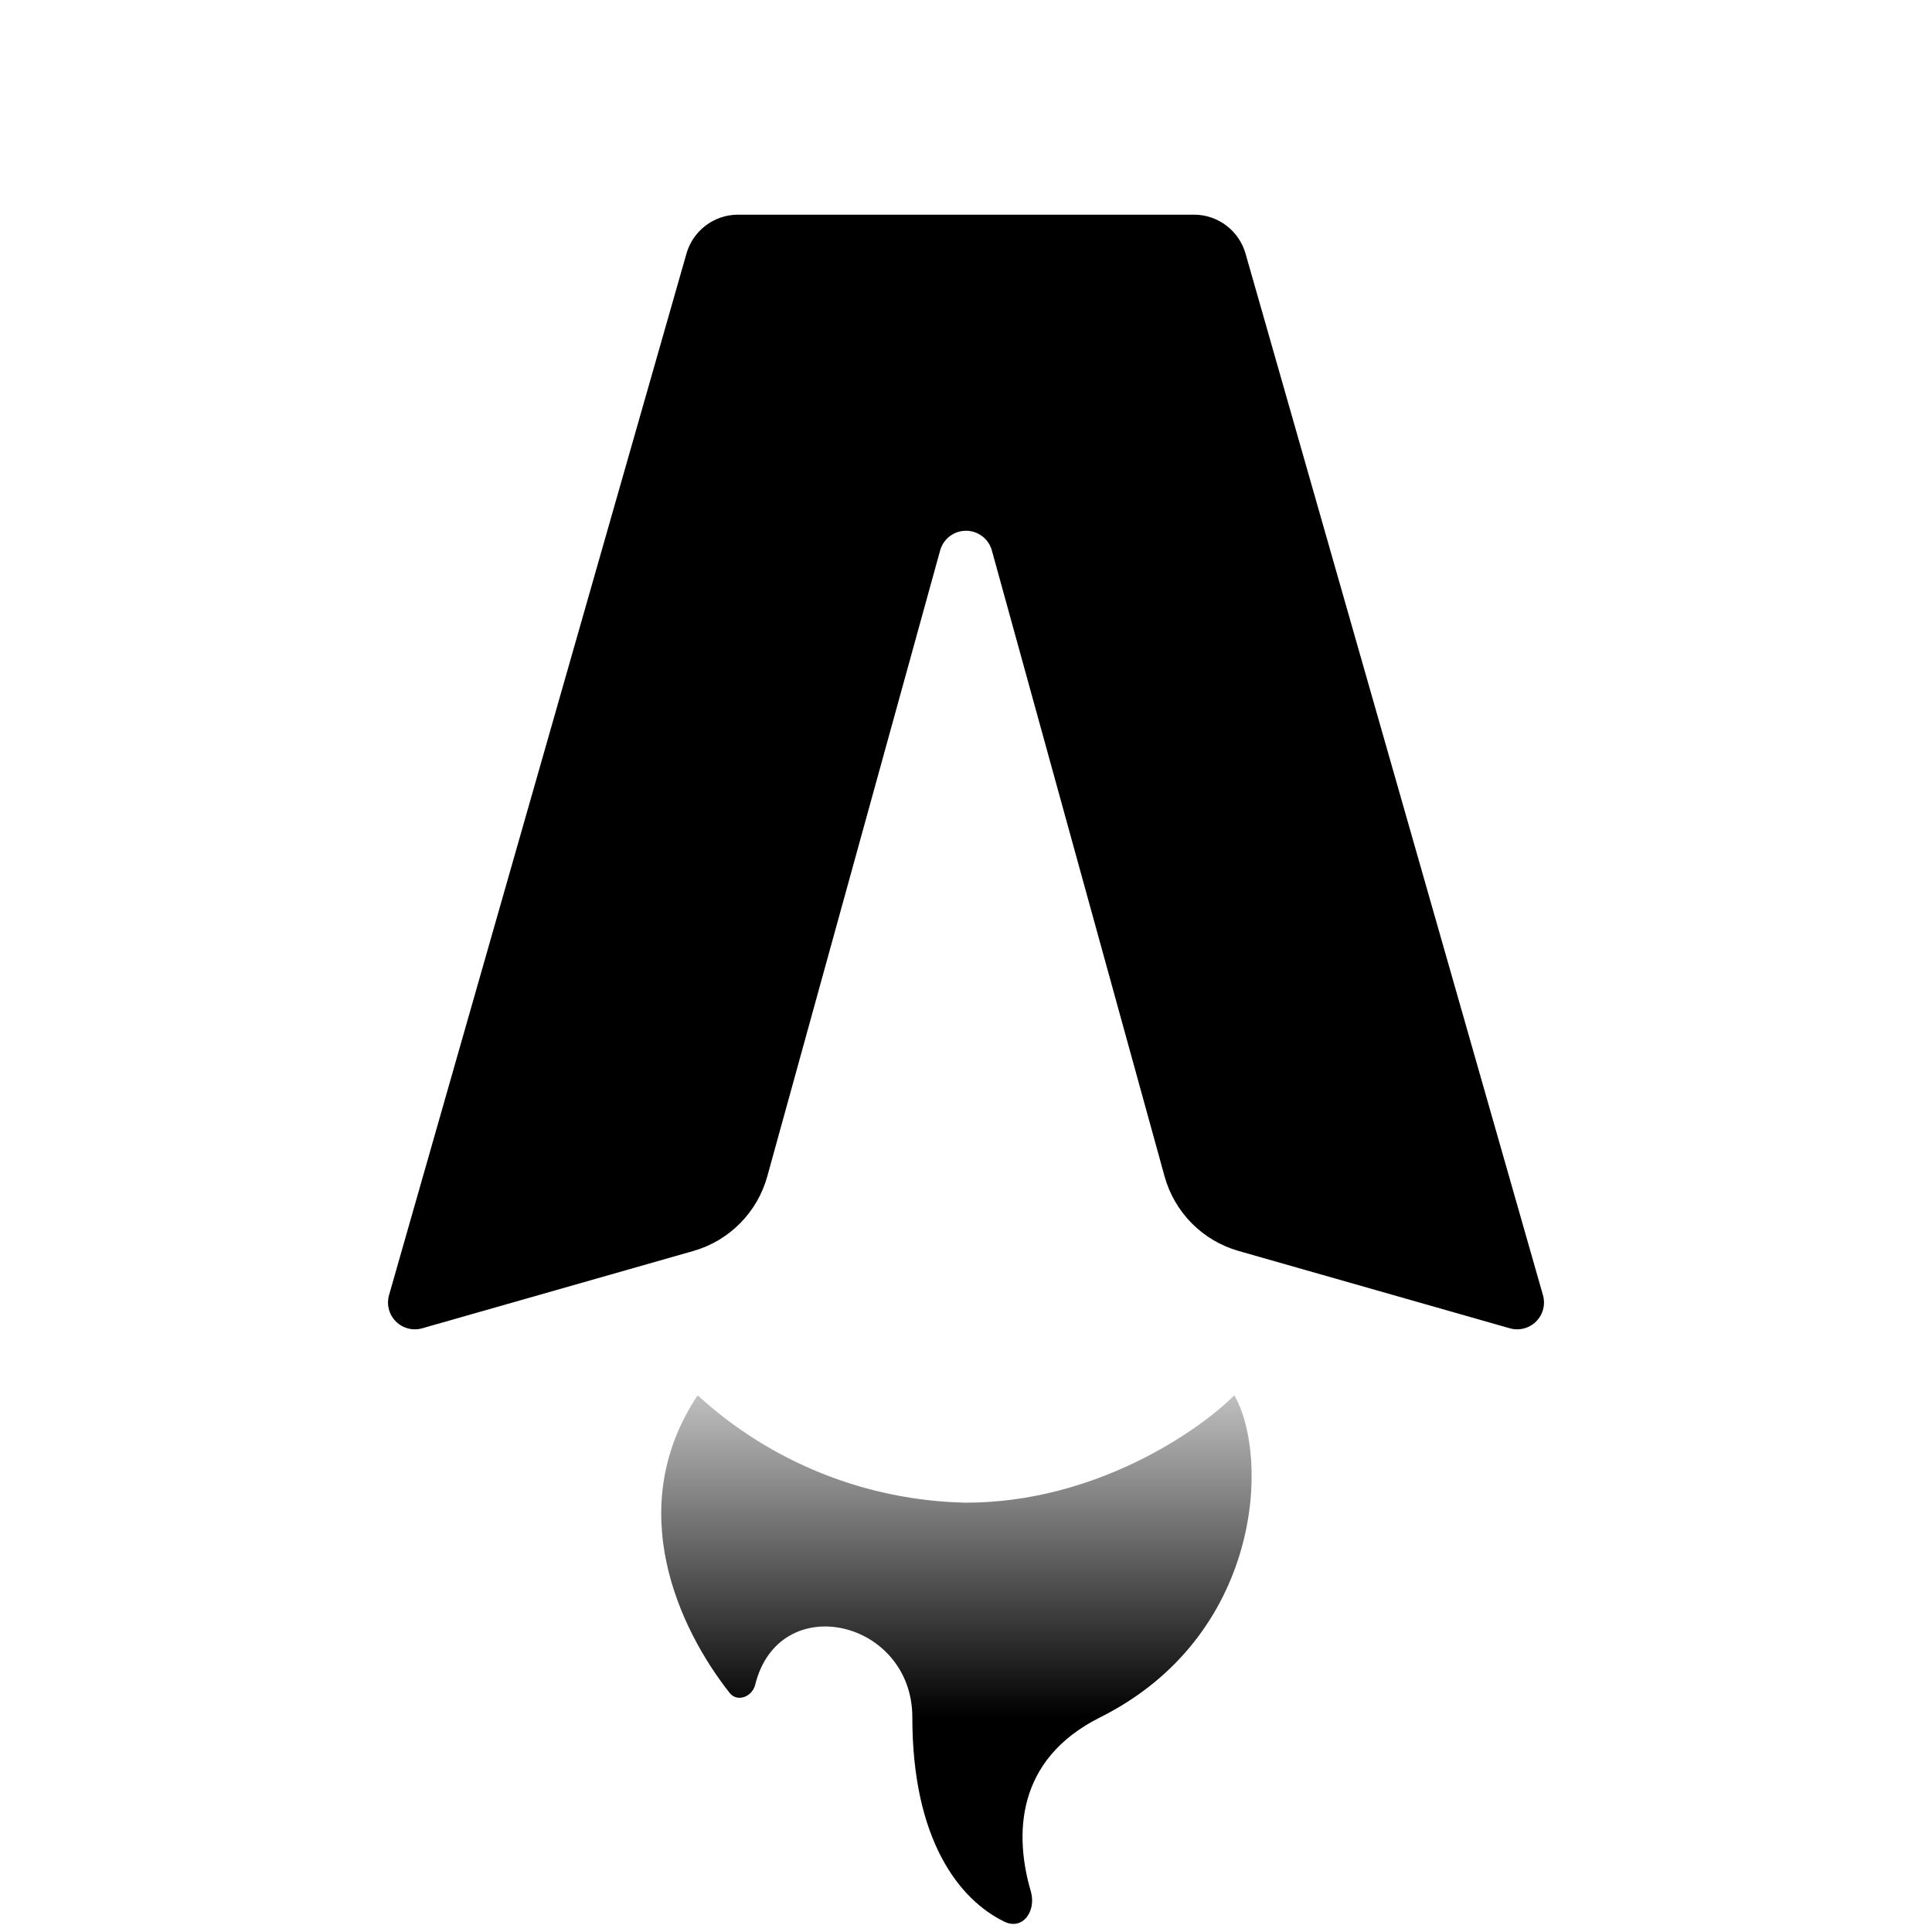
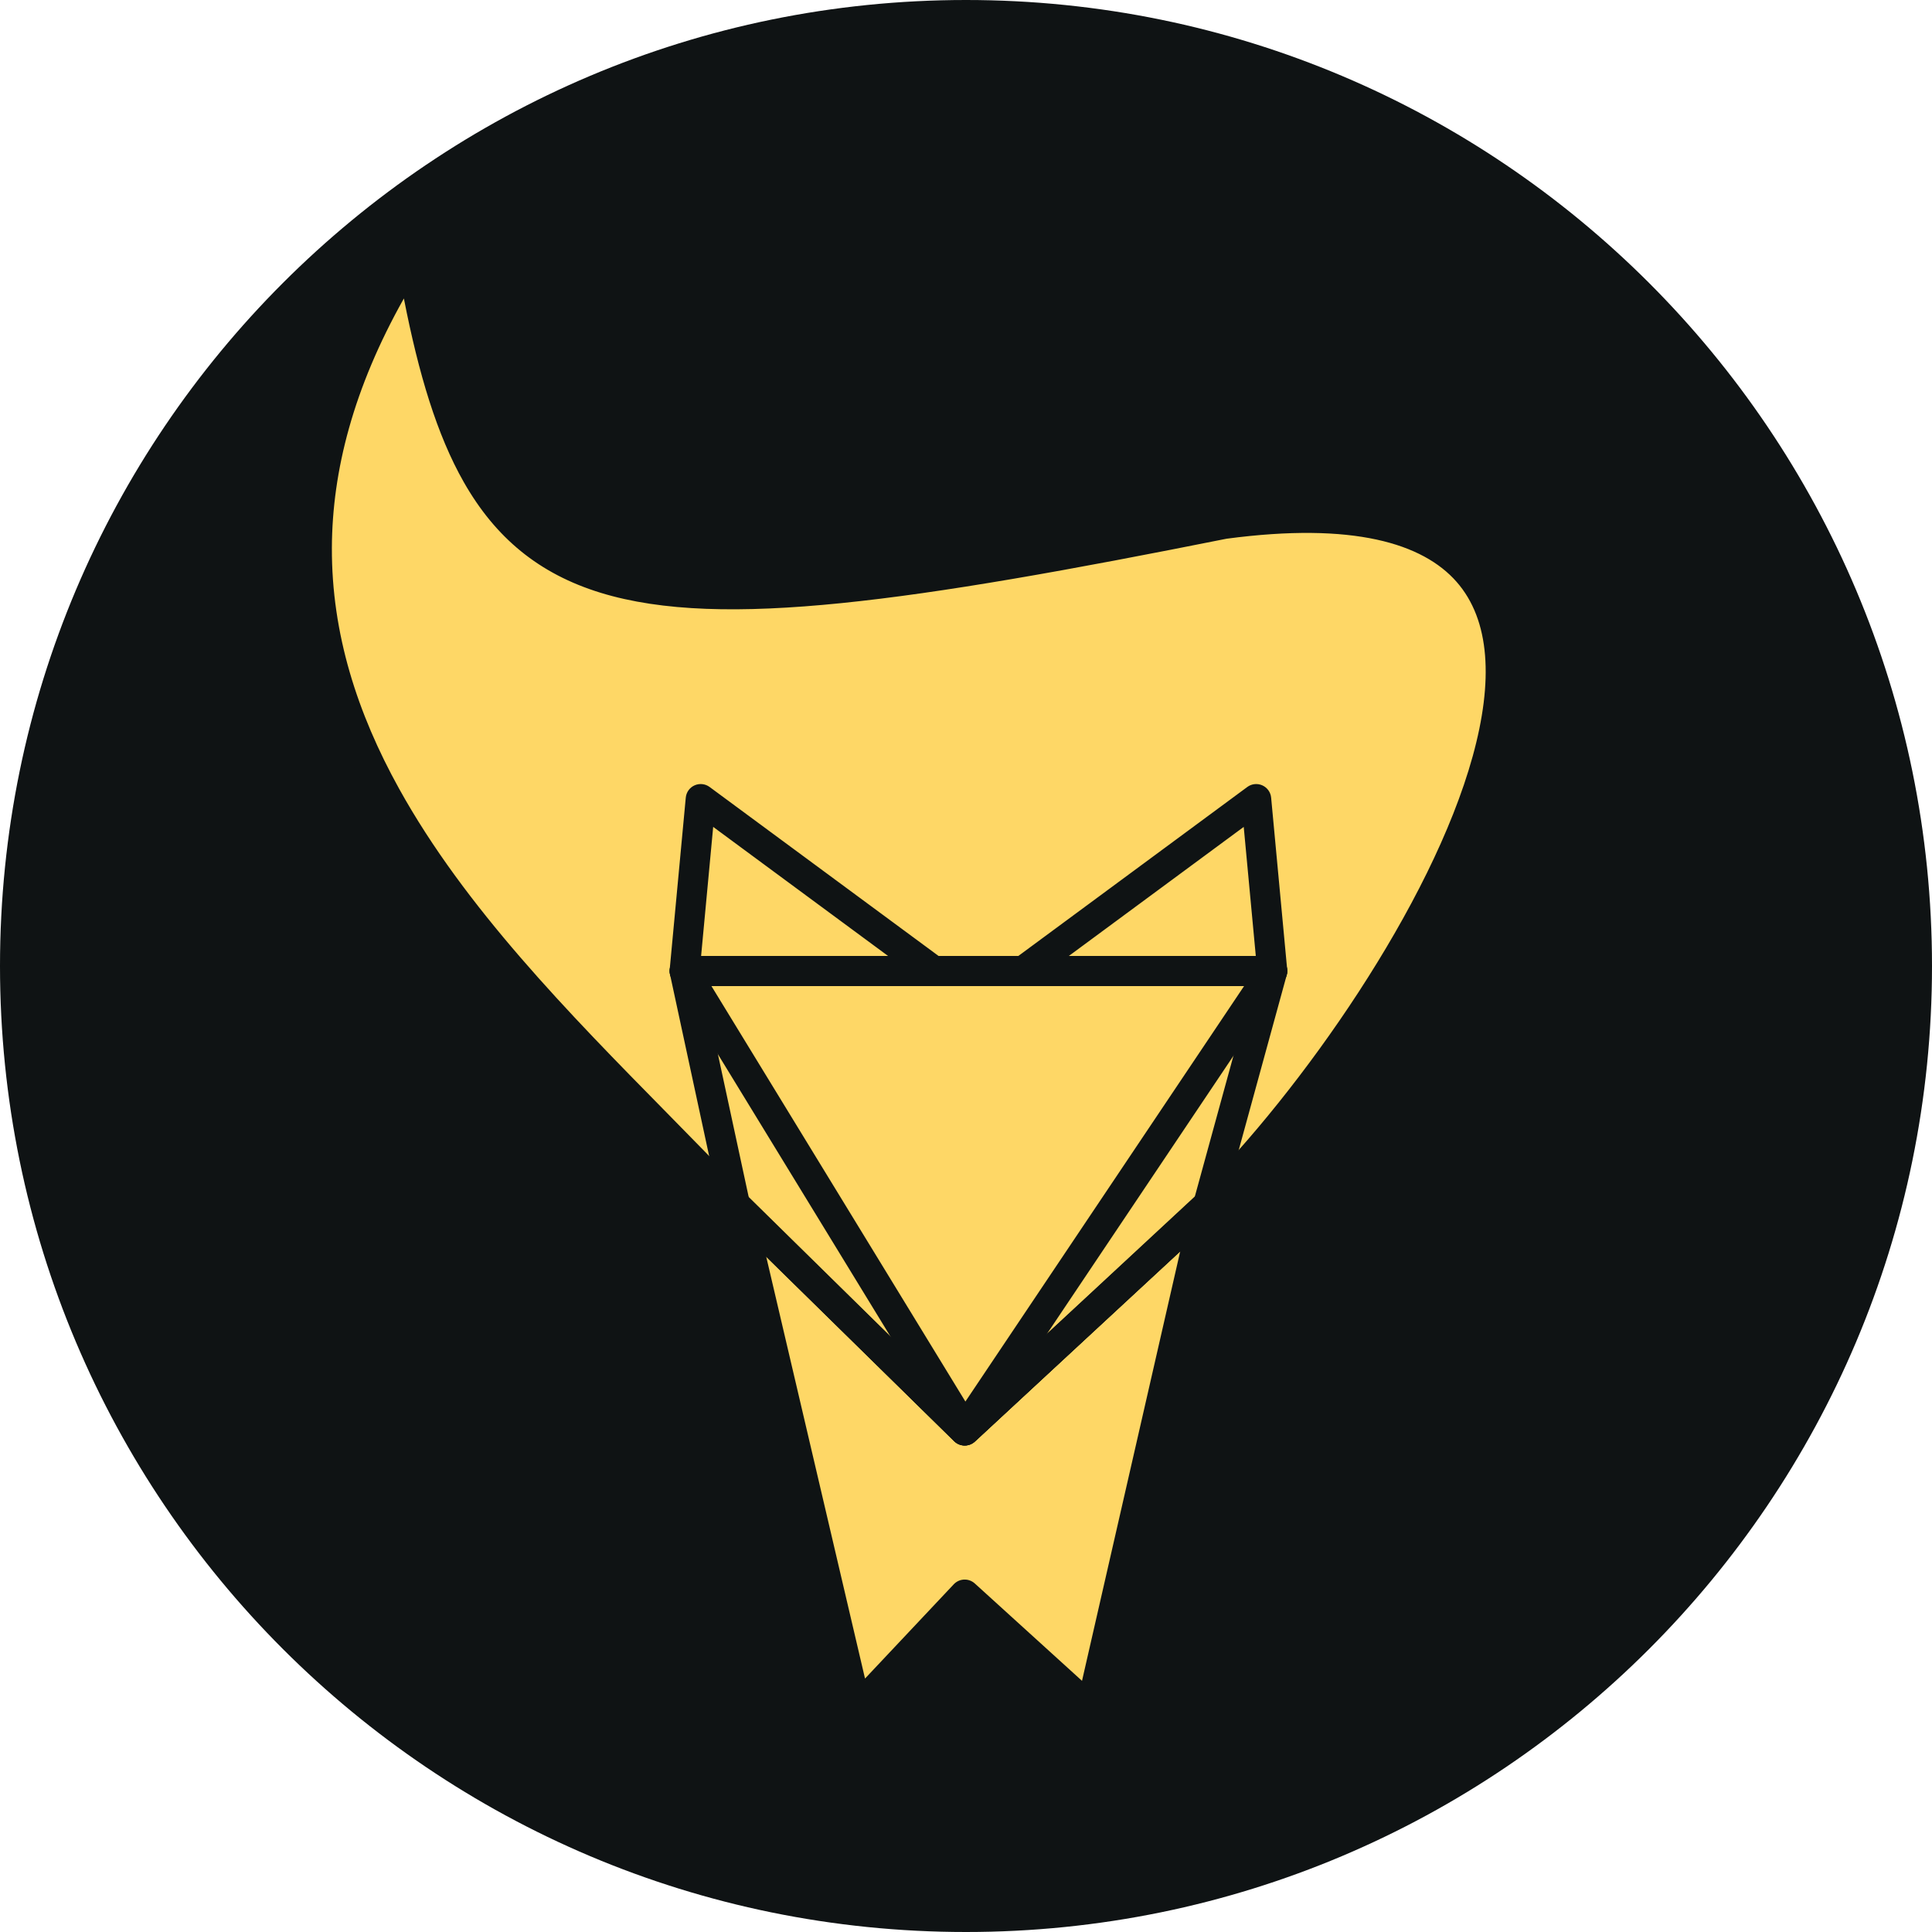
- <svg xmlns="http://www.w3.org/2000/svg" fill="none" viewBox="0 0 36 36">
-   <path fill="#000" d="M22.25 4h-8.5a1 1 0 0 0-.96.73l-5.54 19.4a.5.5 0 0 0 .62.62l5.05-1.44a2 2 0 0 0 1.38-1.4l3.22-11.66a.5.5 0 0 1 .96 0l3.22 11.67a2 2 0 0 0 1.38 1.39l5.05 1.44a.5.5 0 0 0 .62-.62l-5.54-19.4a1 1 0 0 0-.96-.73Z" />
-   <path fill="url(#gradient)" d="M18 28a7.63 7.63 0 0 1-5-2c-1.4 2.1-.35 4.35.6 5.55.14.17.41.07.47-.15.44-1.8 2.93-1.22 2.93.6 0 2.28.87 3.4 1.72 3.81.34.16.59-.2.49-.56-.31-1.05-.29-2.46 1.29-3.25 3-1.5 3.17-4.83 2.5-6-.67.67-2.6 2-5 2Z" />
-   <defs>
-     <linearGradient id="gradient" x1="16" x2="16" y1="32" y2="24" gradientUnits="userSpaceOnUse">
-       <stop stop-color="#000" />
-       <stop offset="1" stop-color="#000" stop-opacity="0" />
-     </linearGradient>
-   </defs>
-   <style>
-     @media (prefers-color-scheme:dark){:root{filter:invert(100%)}}
-   </style>
+ <svg xmlns="http://www.w3.org/2000/svg" width="64" height="64" viewBox="0 0 64 64" fill="none">
+   <rect width="64" height="64" rx="32" fill="#0F1314" />
+   <path d="M28.382 56.619L24.504 40.064L31.956 47.388L39.94 39.988L36.138 56.619L31.956 52.822L28.382 56.619Z" fill="#FED766" />
+   <path fill-rule="evenodd" clip-rule="evenodd" d="M40.189 39.557C40.378 39.667 40.474 39.886 40.425 40.099L36.623 56.73C36.584 56.903 36.456 57.041 36.288 57.094C36.119 57.147 35.935 57.106 35.804 56.988L31.984 53.519L28.744 56.96C28.619 57.094 28.43 57.147 28.253 57.1C28.077 57.052 27.94 56.911 27.898 56.733L24.02 40.177C23.97 39.962 24.068 39.739 24.261 39.63C24.454 39.522 24.695 39.554 24.853 39.709L31.966 46.7L39.603 39.623C39.763 39.475 40 39.448 40.189 39.557ZM39.097 41.448L32.294 47.752C32.099 47.933 31.797 47.928 31.608 47.742L25.38 41.621L28.655 55.604L31.594 52.482C31.78 52.284 32.09 52.272 32.291 52.454L35.843 55.68L39.097 41.448Z" fill="#0F1314" />
+   <path d="M40.016 39.908L31.961 47.387L24.343 39.898C16.62 31.725 4.81 22.443 13.631 8.497C15.76 20.95 19.638 21.532 40.549 17.355C57.581 15.077 46.936 32.993 40.016 39.908Z" fill="#FED766" />
+   <path fill-rule="evenodd" clip-rule="evenodd" d="M13.728 8.01C13.93 8.05 14.086 8.211 14.121 8.413C14.651 11.515 15.281 13.815 16.226 15.476C17.156 17.111 18.394 18.136 20.192 18.687C22.021 19.247 24.452 19.326 27.77 18.99C31.081 18.654 35.224 17.912 40.451 16.868C40.462 16.866 40.472 16.864 40.483 16.863C44.782 16.288 47.536 16.954 48.998 18.618C50.459 20.281 50.454 22.744 49.744 25.317C48.316 30.488 43.862 36.768 40.368 40.26C40.364 40.264 40.359 40.268 40.355 40.272L32.299 47.752C32.104 47.932 31.802 47.928 31.612 47.742L23.994 40.253C23.992 40.25 23.989 40.248 23.986 40.245C23.985 40.243 23.983 40.242 23.981 40.24C23.177 39.389 22.322 38.52 21.447 37.63C18.168 34.298 14.602 30.675 12.348 26.603C10.911 24.006 9.987 21.2 10 18.136C10.013 15.069 10.964 11.784 13.21 8.231C13.32 8.057 13.526 7.969 13.728 8.01ZM24.698 39.55C23.863 38.667 22.988 37.778 22.101 36.875C18.834 33.554 15.399 30.061 13.218 26.122C11.84 23.633 10.982 20.994 10.994 18.14C11.005 15.604 11.703 12.867 13.379 9.887C13.87 12.395 14.476 14.41 15.362 15.968C16.412 17.814 17.85 19.009 19.901 19.638C21.922 20.257 24.514 20.319 27.87 19.979C31.231 19.639 35.41 18.889 40.63 17.846C44.837 17.286 47.135 18.004 48.251 19.274C49.367 20.545 49.472 22.566 48.785 25.052C47.42 29.995 43.096 36.125 39.671 39.55L31.971 46.7L24.698 39.55Z" fill="#0F1314" />
+   <path fill-rule="evenodd" clip-rule="evenodd" d="M23.008 26.016C23.172 25.943 23.363 25.963 23.507 26.07L31.225 31.766C31.398 31.893 31.469 32.117 31.402 32.321C31.335 32.525 31.144 32.663 30.93 32.663H22.679C22.539 32.663 22.406 32.604 22.312 32.5C22.218 32.397 22.171 32.259 22.184 32.119L22.717 26.424C22.733 26.245 22.845 26.089 23.008 26.016ZM23.625 27.392L23.225 31.668H29.419L23.625 27.392Z" fill="#0F1314" />
+   <path fill-rule="evenodd" clip-rule="evenodd" d="M41.816 26.016C41.653 25.943 41.462 25.963 41.318 26.07L33.6 31.766C33.427 31.893 33.356 32.117 33.423 32.321C33.49 32.525 33.681 32.663 33.895 32.663H42.145C42.285 32.663 42.419 32.604 42.513 32.5C42.607 32.397 42.653 32.259 42.64 32.119L42.108 26.424C42.092 26.245 41.98 26.089 41.816 26.016ZM41.2 27.392L41.6 31.668H35.406L41.2 27.392Z" fill="#0F1314" />
+   <path fill-rule="evenodd" clip-rule="evenodd" d="M22.293 31.853C22.387 31.736 22.529 31.669 22.679 31.669H42.145C42.3 31.669 42.447 31.741 42.541 31.864C42.635 31.987 42.666 32.148 42.625 32.297L40.496 40.06C40.471 40.15 40.422 40.231 40.354 40.294L32.294 47.752C32.099 47.933 31.797 47.928 31.608 47.742L24.004 40.284C23.935 40.216 23.887 40.129 23.866 40.033L22.193 32.27C22.162 32.123 22.198 31.97 22.293 31.853ZM23.295 32.663L24.807 39.678L31.966 46.701L39.574 39.66L41.493 32.663H23.295Z" fill="#0F1314" />
+   <path fill-rule="evenodd" clip-rule="evenodd" d="M22.246 31.922C22.334 31.766 22.499 31.669 22.679 31.669H42.145C42.329 31.669 42.498 31.77 42.584 31.932C42.67 32.094 42.66 32.29 42.558 32.443L32.374 47.627C32.279 47.767 32.12 47.85 31.95 47.847C31.781 47.843 31.625 47.753 31.537 47.609L22.255 32.425C22.161 32.271 22.158 32.079 22.246 31.922ZM23.566 32.663L31.98 46.428L41.213 32.663H23.566Z" fill="#0F1314" />
</svg>
